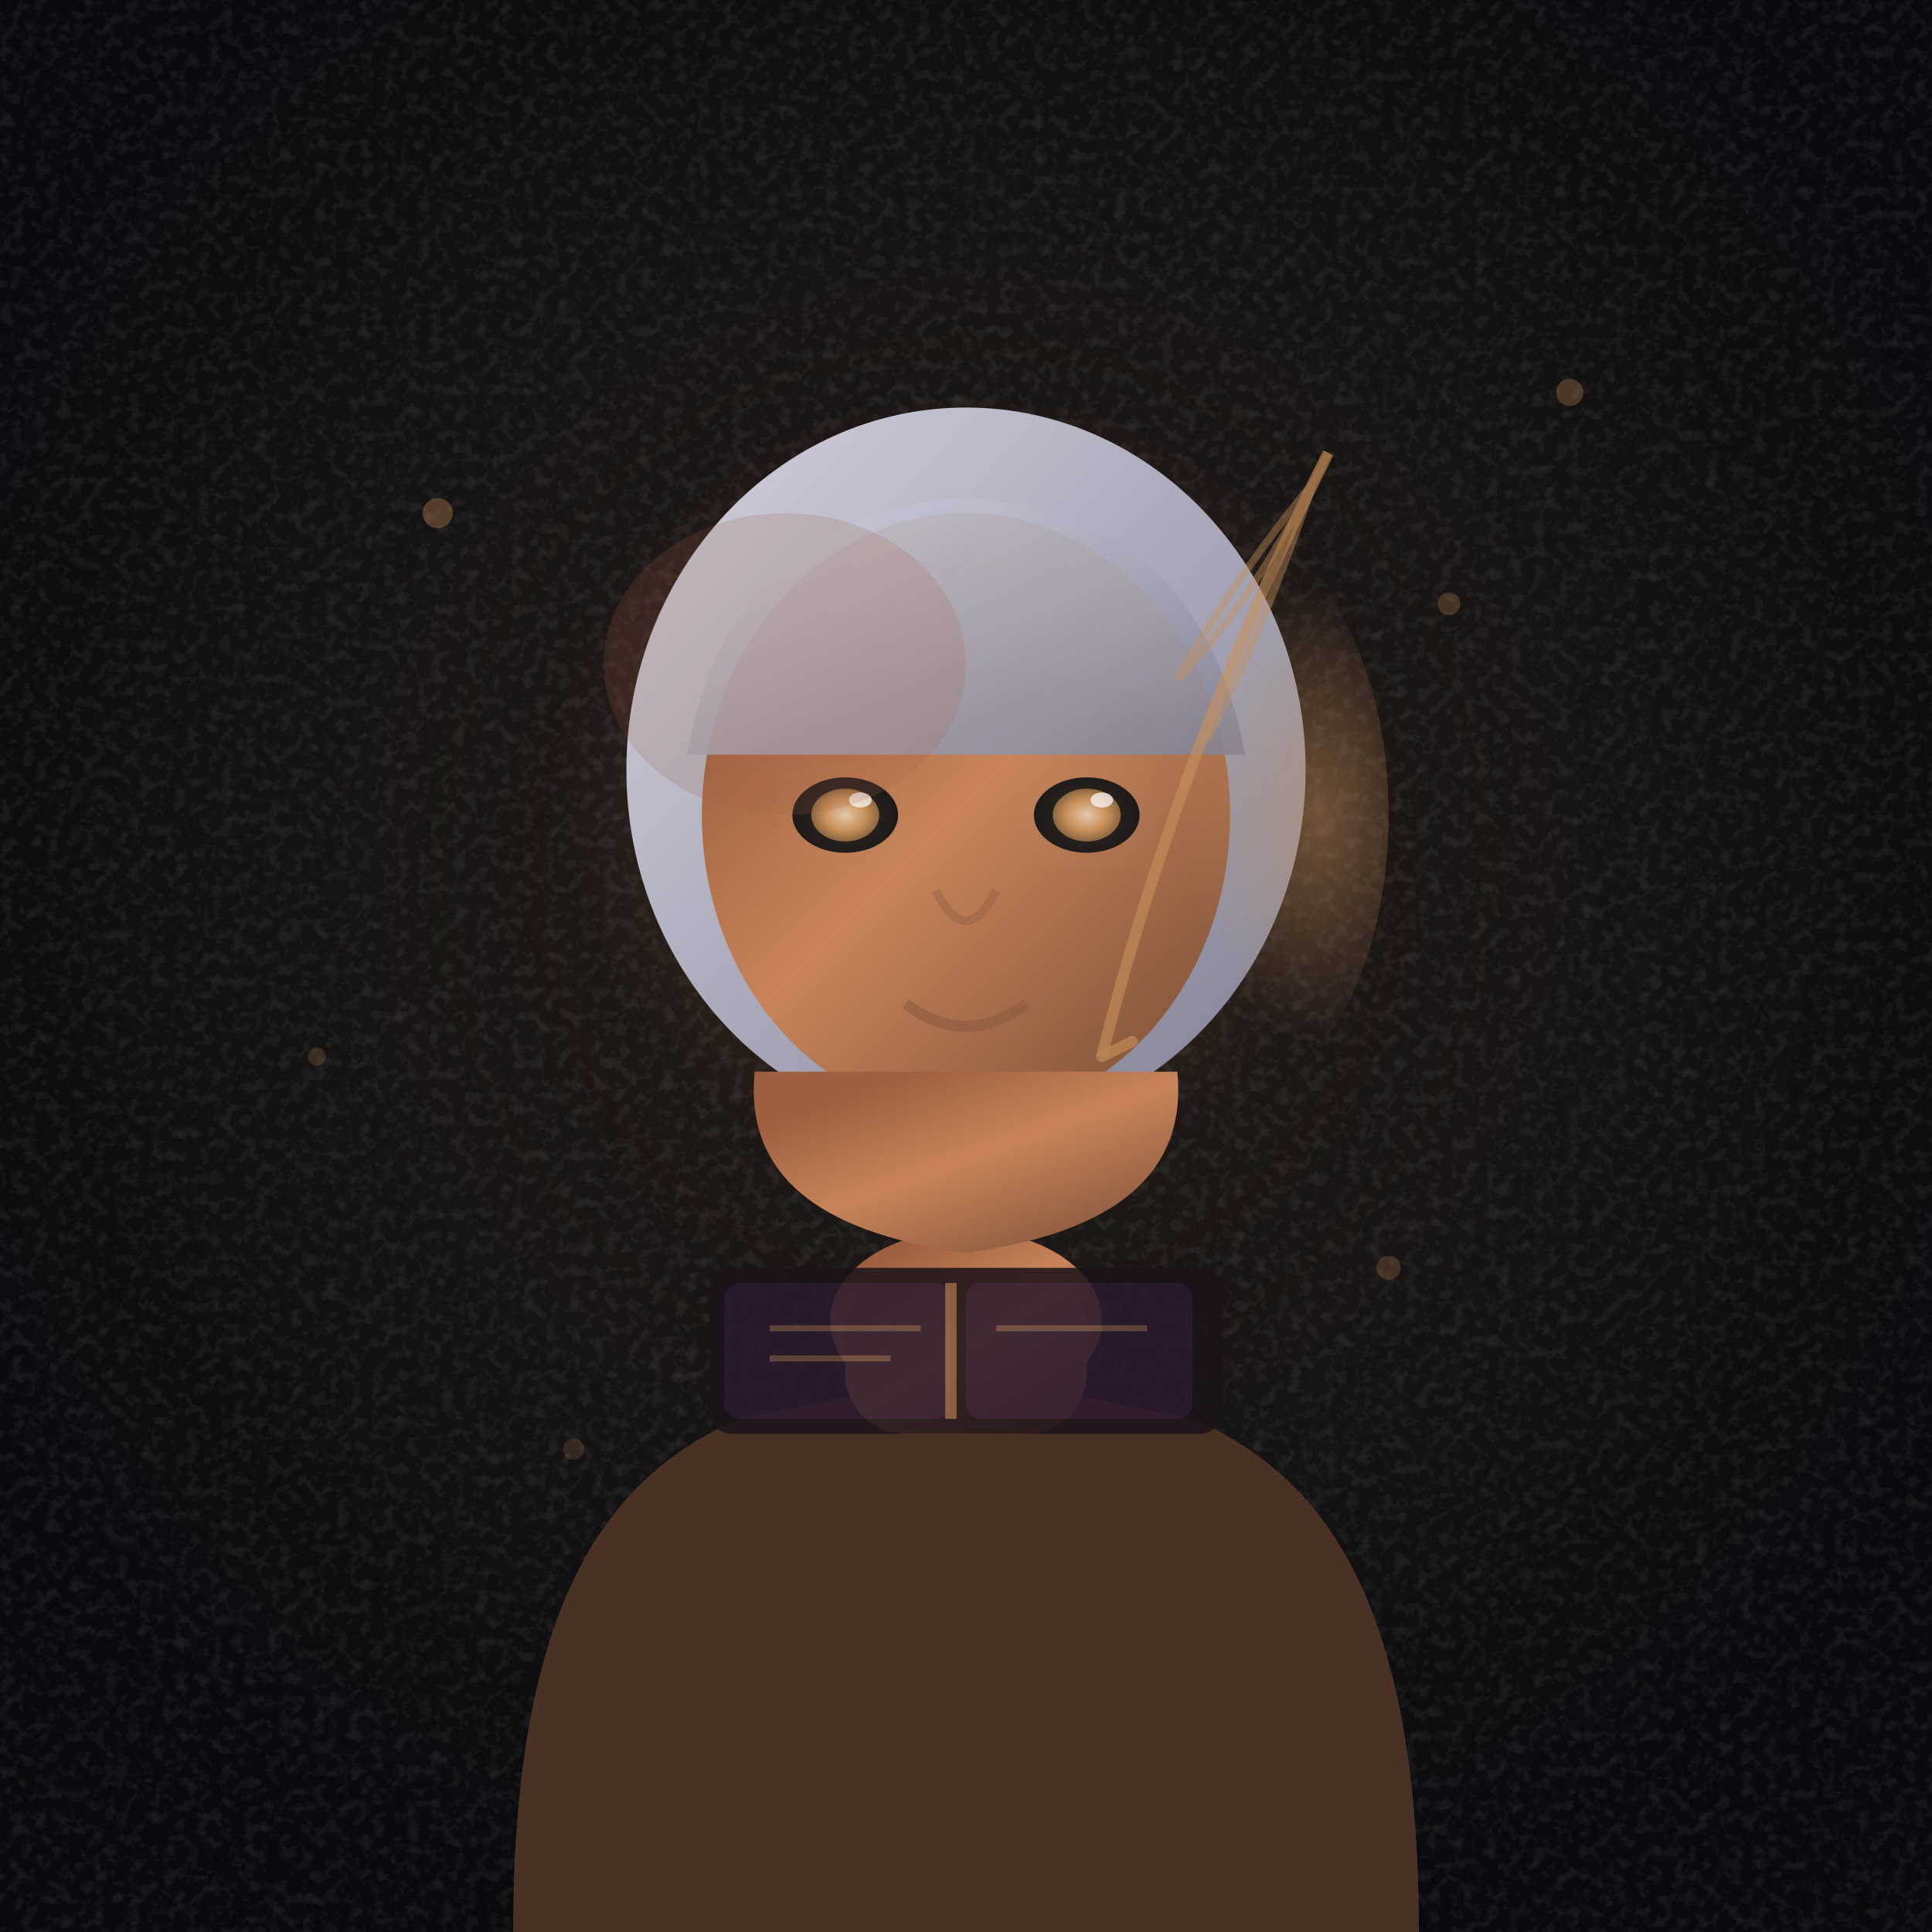
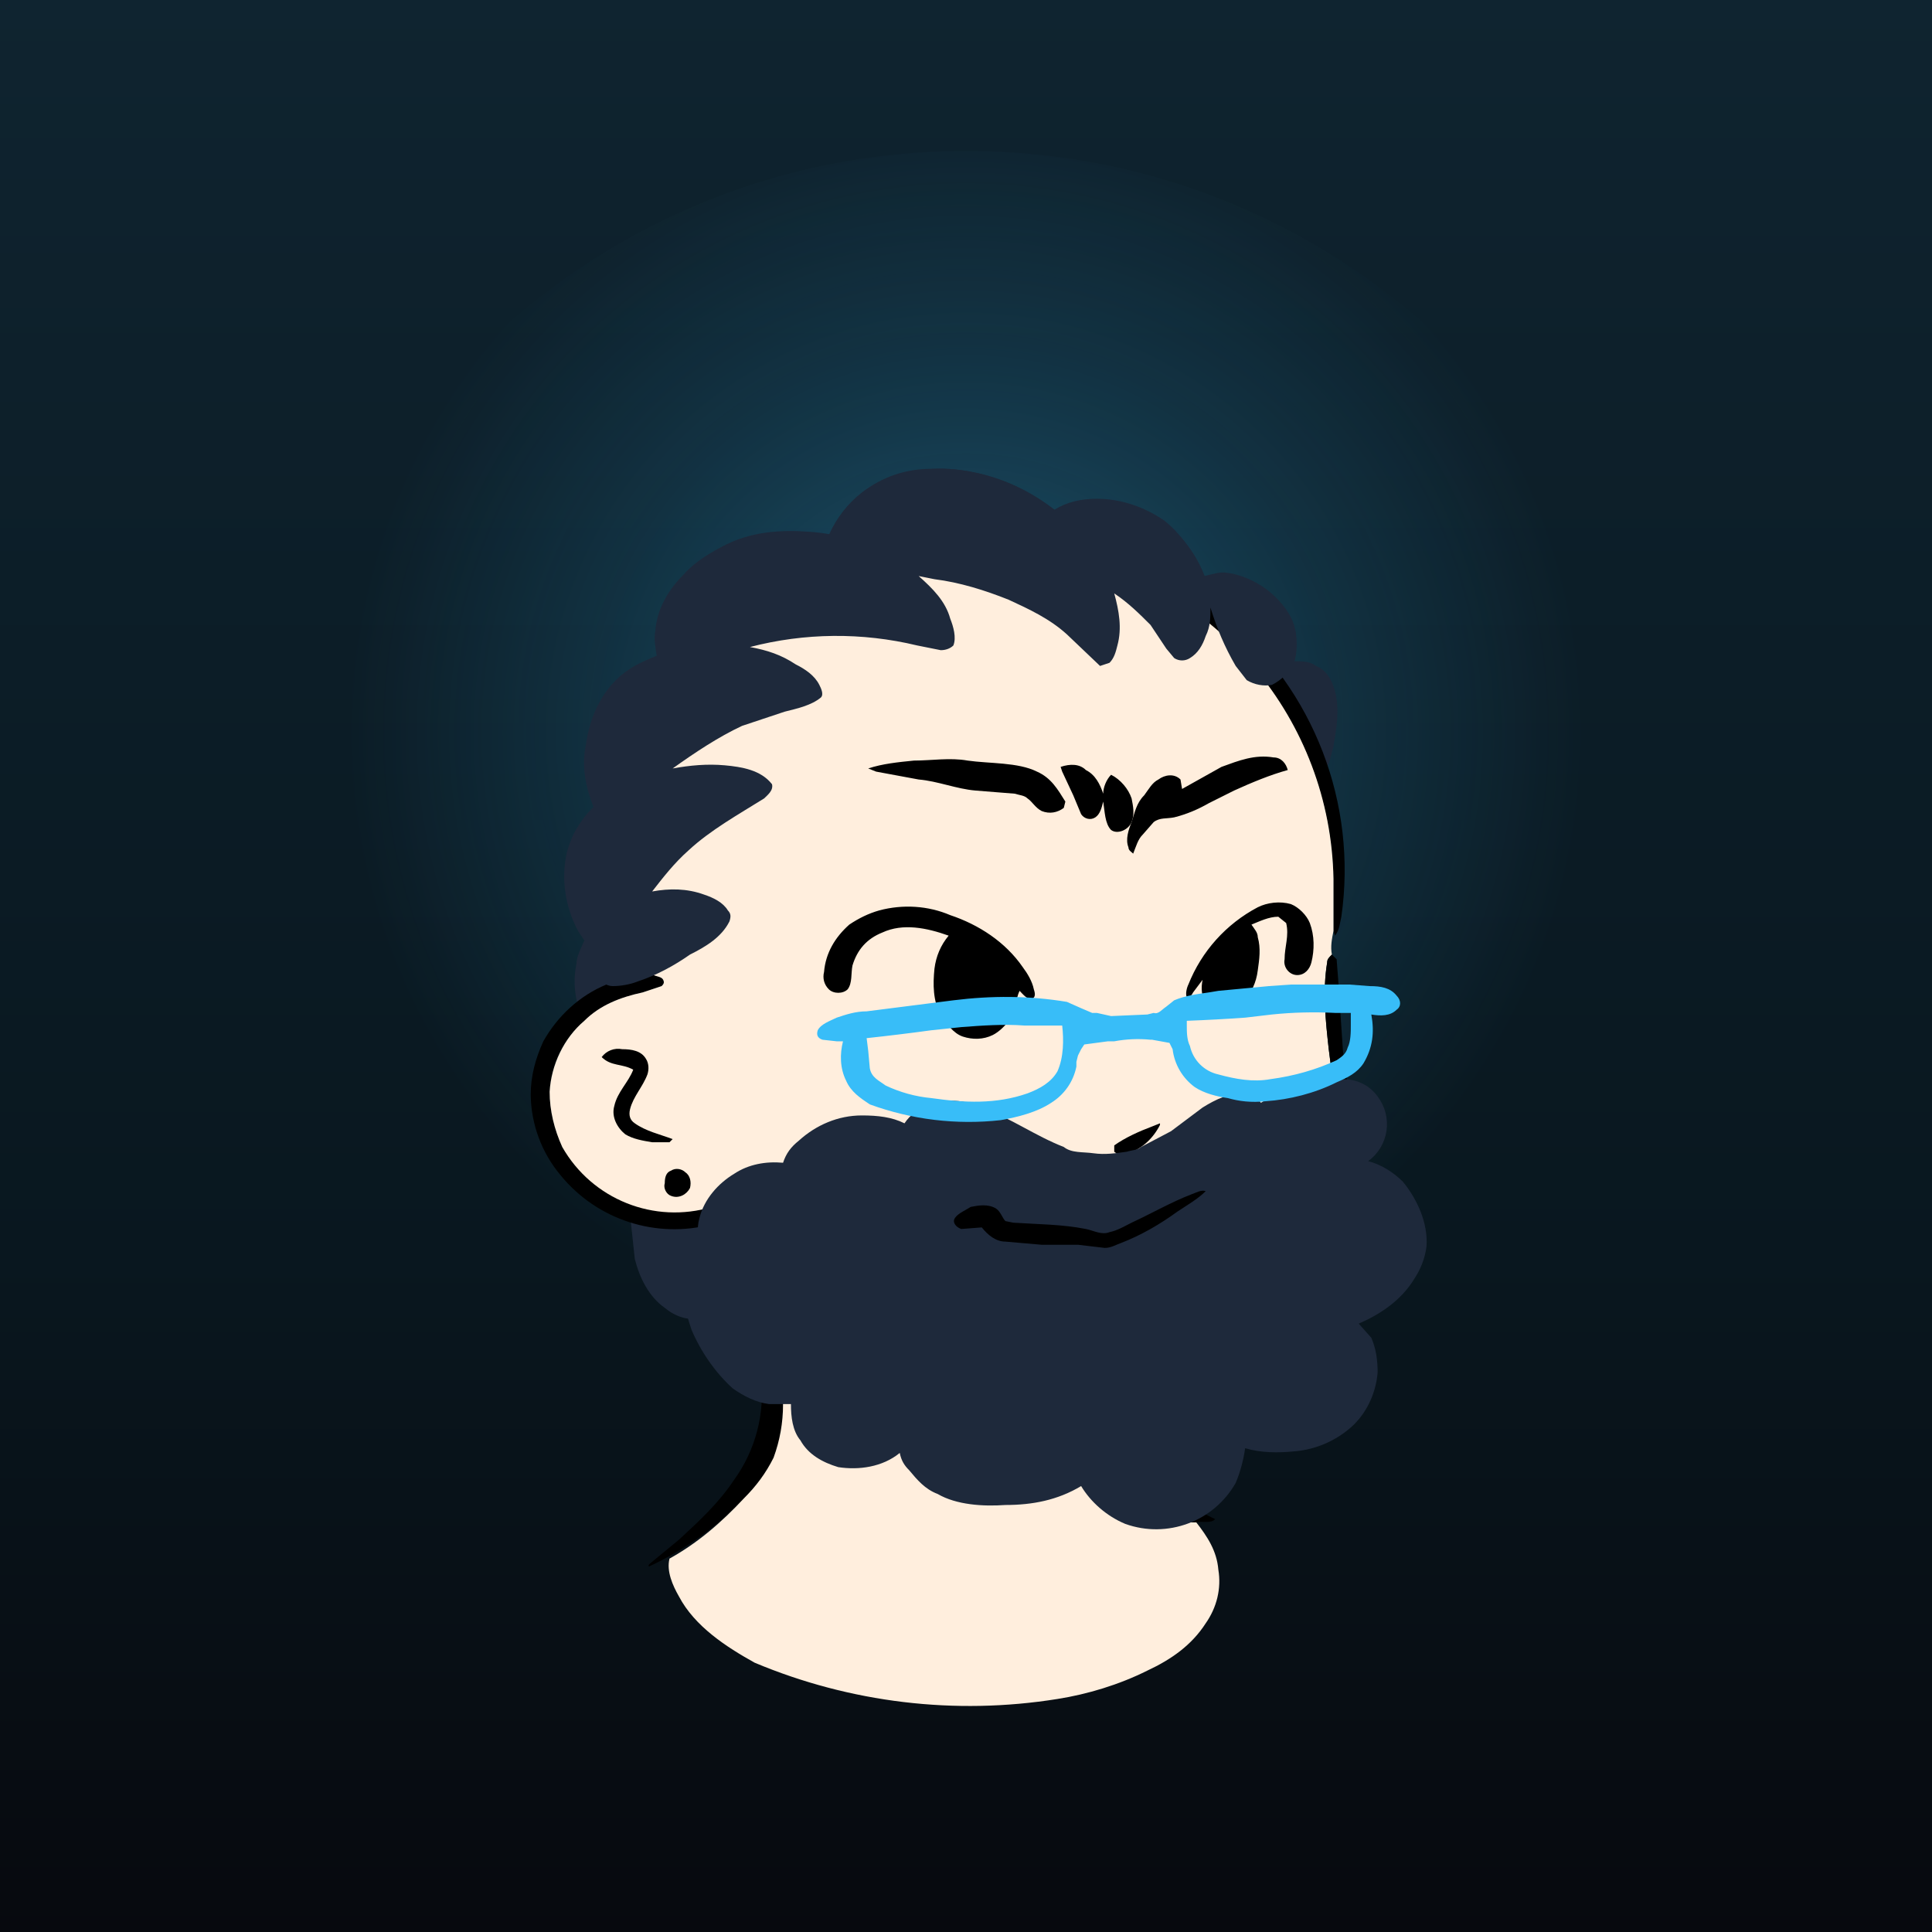
<svg xmlns="http://www.w3.org/2000/svg" viewBox="0 0 256 256" width="256" height="256">
  <defs>
-     <radialGradient id="bg-novelist" cx="50%" cy="45%" r="58%">
-       <stop offset="0%" stop-color="rgb(42,30,24)" />
-       <stop offset="60%" stop-color="rgb(21,18,18)" />
+     <linearGradient id="bg-novelist" x1="0%" y1="0%" x2="0%" y2="100%">
+       <stop offset="0%" stop-color="#0f2430" />
+       <stop offset="65%" stop-color="#09171f" />
      <stop offset="100%" stop-color="#07090e" />
+     </linearGradient>
+     <radialGradient id="glow-novelist" cx="50%" cy="42%" r="44%">
+       <stop offset="0%" stop-color="#38bdf8" stop-opacity="0.35" />
+       <stop offset="60%" stop-color="#38bdf8" stop-opacity="0.122" />
+       <stop offset="100%" stop-color="#38bdf8" stop-opacity="0" />
    </radialGradient>
-     <radialGradient id="ambi-novelist" cx="50%" cy="44%" r="38%">
-       <stop offset="0%" stop-color="#c8905a" stop-opacity="0.28" />
-       <stop offset="100%" stop-color="#c8905a" stop-opacity="0" />
-     </radialGradient>
-     <linearGradient id="skin-novelist" x1="20%" y1="15%" x2="85%" y2="90%">
-       <stop offset="0%" stop-color="#9e6040" />
-       <stop offset="45%" stop-color="#c8835a" />
-       <stop offset="100%" stop-color="rgb(136,89,61)" />
-     </linearGradient>
-     <linearGradient id="hair-novelist" x1="0%" y1="0%" x2="100%" y2="100%">
-       <stop offset="0%" stop-color="rgb(210,210,223)" />
-       <stop offset="100%" stop-color="rgb(128,128,147)" />
-     </linearGradient>
-     <radialGradient id="rim-novelist" cx="80%" cy="50%" r="40%">
-       <stop offset="0%" stop-color="#c8905a" stop-opacity="0.70" />
-       <stop offset="100%" stop-color="#c8905a" stop-opacity="0" />
-     </radialGradient>
-     <radialGradient id="eye-novelist" cx="50%" cy="50%" r="50%">
-       <stop offset="0%" stop-color="rgb(228,200,173)" />
-       <stop offset="60%" stop-color="#c8905a" />
-       <stop offset="100%" stop-color="rgb(140,101,63)" />
-     </radialGradient>
-     <filter id="glow-novelist" x="-50%" y="-50%" width="200%" height="200%">
-       <feGaussianBlur stdDeviation="6" result="blur" />
-       <feMerge>
-         <feMergeNode in="blur" />
-         <feMergeNode in="SourceGraphic" />
-       </feMerge>
-     </filter>
-     <filter id="soft-novelist" x="-30%" y="-30%" width="160%" height="160%">
-       <feGaussianBlur stdDeviation="3" />
-     </filter>
-     <filter id="rim-blur-novelist" x="-40%" y="-40%" width="180%" height="180%">
-       <feGaussianBlur stdDeviation="4" />
-     </filter>
-     <filter id="noise-novelist">
-       <feTurbulence type="fractalNoise" baseFrequency="0.65" numOctaves="3" stitchTiles="stitch" result="noise" />
-       <feColorMatrix type="saturate" values="0" in="noise" result="grayNoise" />
-       <feBlend in="SourceGraphic" in2="grayNoise" mode="overlay" result="blended" />
-       <feComposite in="blended" in2="SourceGraphic" operator="in" />
-     </filter>
  </defs>
  <rect width="256" height="256" fill="url(#bg-novelist)" />
-   <rect width="256" height="256" fill="rgb(16,15,17)" filter="url(#noise-novelist)" opacity="0.12" />
-   <ellipse cx="128" cy="112" rx="72" ry="68" fill="url(#ambi-novelist)" />
-   <path d="M68,256 C68,210 82,195 98,188 L128,182 L158,188 C174,195 188,210 188,256 Z" fill="rgb(110,72,50)" />
-   <path d="M68,256 C68,210 82,195 98,188 L128,182 L158,188 C174,195 188,210 188,256 Z" fill="rgb(19,16,17)" opacity="0.4" />
-   <ellipse cx="128" cy="175" rx="18" ry="12" fill="url(#skin-novelist)" />
-   <rect x="112" y="168" width="32" height="22" rx="8" fill="url(#skin-novelist)" />
-   <ellipse cx="128" cy="102" rx="45" ry="48" fill="url(#hair-novelist)" />
-   <ellipse cx="128" cy="108" rx="35" ry="40" fill="url(#skin-novelist)" />
-   <path d="M100,142 Q98,162 128,166 Q158,162 156,142" fill="url(#skin-novelist)" />
-   <ellipse cx="128" cy="94" rx="26" ry="5" fill="rgb(164,107,74)" opacity="0.5" />
-   <ellipse cx="112" cy="108" rx="7" ry="5" fill="#0a0c10" />
-   <ellipse cx="144" cy="108" rx="7" ry="5" fill="#0a0c10" />
-   <ellipse cx="112" cy="108" rx="4.5" ry="3.5" fill="url(#eye-novelist)" filter="url(#glow-novelist)" />
-   <ellipse cx="144" cy="108" rx="4.5" ry="3.5" fill="url(#eye-novelist)" filter="url(#glow-novelist)" />
-   <ellipse cx="114" cy="106" rx="1.5" ry="1" fill="white" opacity="0.7" />
-   <ellipse cx="146" cy="106" rx="1.5" ry="1" fill="white" opacity="0.7" />
-   <path d="M124,118 Q128,126 132,118" stroke="rgb(150,98,68)" stroke-width="1.2" fill="none" opacity="0.5" />
-   <path d="M120,133 Q128,139 136,133" stroke="rgb(140,92,63)" stroke-width="1.5" fill="none" opacity="0.6" />
-   <path d="M91,100 Q97,68 128,66 Q159,68 165,100" fill="url(#hair-novelist)" opacity="0.9" />
-   <ellipse cx="162" cy="108" rx="22" ry="38" fill="url(#rim-novelist)" opacity="0.65" />
-   <ellipse cx="104" cy="88" rx="24" ry="20" fill="#9e6040" opacity="0.18" />
-   <g transform="translate(94,168)" opacity="0.85">
-     <rect x="0" y="0" width="68" height="22" rx="3" fill="#1a1218" />
-     <rect x="2" y="2" width="30" height="18" rx="2" fill="#2a1a2e" />
-     <rect x="34" y="2" width="30" height="18" rx="2" fill="#2a1a2e" />
-     <line x1="32" y1="2" x2="32" y2="20" stroke="#c8905a" stroke-width="1.5" opacity="0.6" />
-     <line x1="8" y1="8" x2="28" y2="8" stroke="#c8905a" stroke-width="0.8" opacity="0.4" />
-     <line x1="8" y1="12" x2="24" y2="12" stroke="#c8905a" stroke-width="0.8" opacity="0.4" />
-     <line x1="38" y1="8" x2="58" y2="8" stroke="#c8905a" stroke-width="0.8" opacity="0.4" />
-   </g>
-   <g transform="translate(146,60)" opacity="0.85">
-     <path d="M0,80 Q10,40 30,0" stroke="#c8905a" stroke-width="1.5" fill="none" opacity="0.7" />
-     <path d="M30,0 Q20,20 10,30 Q18,16 28,4 Q22,22 14,38" stroke="#c8905a" stroke-width="1" fill="none" opacity="0.5" />
-     <path d="M0,80 L4,78" stroke="#c8905a" stroke-width="1.5" stroke-linecap="round" opacity="0.7" />
-   </g>
-   <circle cx="58" cy="68" r="2" fill="#c8905a" opacity="0.35" />
-   <circle cx="192" cy="80" r="1.5" fill="#c8905a" opacity="0.25" />
-   <circle cx="42" cy="140" r="1.2" fill="#c8905a" opacity="0.2" />
-   <circle cx="208" cy="52" r="1.8" fill="#c8905a" opacity="0.3" />
-   <circle cx="76" cy="192" r="1.4" fill="#c8905a" opacity="0.18" />
-   <circle cx="184" cy="168" r="1.6" fill="#c8905a" opacity="0.22" />
+   <circle cx="128" cy="112" r="92" fill="url(#glow-novelist)" />
+   <svg x="0" y="0" width="256" height="256" viewBox="0 0 980 980">
+     <mask id="viewboxMask">
+       <rect width="980" height="980" rx="0" ry="0" x="0" y="0" fill="#fff" />
+     </mask>
+     <g mask="url(#viewboxMask)">
+       <g transform="translate(0 29.4)">
+         <g transform="translate(98 98) scale(0.8)">
+           <g transform="translate(10 -60)">
+             <path d="M458 198c21-1 43 5 61 15l17 11c8-5 17-7 27-7 15 0 30 5 43 14 11 9 20 22 25 35 5-1 10-3 15-2 8 1 17 5 24 10 8 6 15 14 18 23 2 8 2 16 0 23 5 0 10 0 14 3 7 3 10 9 12 16 3 12 1 23-1 35-2 8-4 16-9 23-5 6-12 11-20 12-3 0-6 0-9-2-5-2-9-1-13-5-6-5-7-13-6-21 1-16 5-33 15-45l-10-2c-4-3-7-7-9-11-7-11-13-24-17-37 0 10-2 19-8 27-3 4-8 7-13 6-3 0-5-4-6-6l-11-16c-7-7-14-14-23-20 4 11 5 24 2 35-1 4-4 9-8 11-3 1-5-2-7-4-8-6-14-14-21-20l-14-9c-18-10-36-16-56-20l-20-4c9 8 17 17 21 28 1 5 3 11 1 16-2 2-5 3-8 3l-16-3a214 214 0 0 0-105 1c9 2 17 4 25 8 7 4 15 9 19 16 1 2 3 6 1 8-6 5-15 7-23 9l-27 9c-15 7-30 17-44 27 11-2 22-3 33-2s23 3 30 12c1 4-3 6-5 8-17 12-37 23-52 38l-19 22 15-1c9 0 19 2 27 7 3 2 8 6 8 10-3 8-10 14-17 19-11 7-21 14-33 19 0 6 0 13-2 19-4 9-8 17-16 22-3 3-8 3-12 2-5-2-9-7-11-11-7-11-10-26-7-40 0-5 3-10 5-15l-4-6c-8-15-11-33-7-50 3-11 9-21 17-28-5-13-8-26-5-40 2-15 8-30 19-41 7-7 16-12 26-15-1-6-2-11-1-16 1-14 8-26 18-36 7-8 17-14 27-19 20-10 44-10 65-6 5-11 12-20 21-27 13-10 28-15 44-15ZM310 619c10 2 18 8 24 16 5 9 9 18 12 28 5 3 11 6 15 11s6 11 7 17c2 7 4 14 4 21-1 8-4 16-11 21-4 4-9 5-14 4-7-2-13-7-18-13-4 6-9 11-16 12-9 3-18-1-24-6-10-7-16-19-19-31l-3-28 2-22c2-7 6-13 11-18 4-5 9-8 14-11 5-2 11-2 16-1Z" fill="#1e293b" />
+             <path d="M486 236c57-2 115 18 159 56a209 209 0 0 1 73 190c-1 4-1 8-4 12l-1-3v-33a215 215 0 0 0-172-206 235 235 0 0 0-270 153c-12 37-14 78-6 116 6-2 12-2 17-2 2 1 5 1 6 3s0 3-1 4l-12 4c-14 3-27 8-37 18a63 63 0 0 0-22 45c0 12 3 24 8 35 8 13 19 24 33 31 18 10 41 13 62 7 2-1 4-2 6-1s3 4 4 6l15 30a215 215 0 0 0 72 63c28 15 59 21 90 26 3 1 8 1 10 4 1 2 0 3-2 4l-11 1a231 231 0 0 1-147-62c5 18 8 36 8 54 0 12-2 23-6 34-5 10-11 18-19 26a196 196 0 0 1-60 43c-1-1 1-2 2-3l17-14c13-12 25-23 35-38a93 93 0 0 0 17-65l-4-39-2-10-12-17c-5-10-11-20-13-31a93 93 0 0 1-96-31 81 81 0 0 1-19-51c0-12 3-23 8-34 9-16 23-29 40-36-8-31-8-62-3-93 8-40 26-77 51-108 45-54 115-87 186-88Z" fill="#000" />
+             <path d="M541 252a214 214 0 0 1 172 206v33c-1 5-2 10-1 15-2 2-3 3-3 5-3 18-1 37 1 55 4 29 6 59 2 88-3 28-13 56-30 79-16 21-38 34-62 43-15 6-30 9-45 13-11 2-22 4-32 8 1 2 4 1 6 2 12 1 24-1 36-2-5 8-8 17-9 26-2 10 2 19 9 26 6 7 15 11 24 14 5 2 11 3 17 3 7 9 13 18 14 30 2 12-1 24-8 34-9 14-22 23-37 30-18 9-38 15-57 18a352 352 0 0 1-192-23c-18-10-38-23-48-42-4-7-8-16-6-24 18-10 33-23 47-38 8-8 14-16 19-26 4-11 6-22 6-34 0-18-3-36-8-54a235 235 0 0 0 147 62l11-1c2-1 3-2 2-4-2-3-7-3-10-4-31-5-62-11-90-26-18-10-36-22-50-37-8-8-16-17-22-26l-15-30c-1-2-2-5-4-6s-4 0-6 1a82 82 0 0 1-95-38c-5-11-8-23-8-35 1-17 9-34 22-45 10-10 23-15 37-18l12-4c1-1 2-2 1-4s-4-2-6-3c-5 0-11 0-17 2-8-38-6-79 6-116a236 236 0 0 1 270-153Z" fill="#ffeedd" />
+             <path d="m712 506 3 3 1 13 3 45c3 20 5 40 5 60 0 16-1 32-5 47-6 28-20 56-40 76a174 174 0 0 1-88 46c-1 9-4 16-4 25-1 6 2 10 5 15 8 8 18 14 28 19l18 9c-3 3-8 1-12 2-6 0-12-1-17-3-9-3-18-7-24-14-7-7-11-16-9-26 1-9 4-18 9-26-12 1-24 3-36 2-2-1-5 0-6-2 10-4 21-6 32-8 15-4 30-7 45-13 24-9 46-22 62-43 17-23 27-51 30-79 4-29 2-59-2-88-2-18-4-37-1-55 0-2 1-3 3-5ZM262 566c6 0 12 1 15 6 2 3 2 7 1 10-3 8-9 14-11 22-1 4 0 7 3 9 7 5 16 7 24 10l-2 2h-11c-6-1-12-2-17-5-5-4-9-11-7-18 2-9 9-15 12-23-7-4-14-2-20-8 3-4 8-6 13-5Z" fill="#000" />
+             <path d="M686 474c5 2 10 7 12 12 3 8 3 17 1 25-1 4-4 8-9 8s-9-5-8-10c0-8 3-15 1-23l-5-4c-6 0-12 3-17 5 2 3 4 5 4 8 2 7 1 14 0 21-1 8-4 14-9 20-3 2-7 6-11 7-5 1-10-1-12-5-4-5-4-11-3-16l-6 8c-1 2-2 3-4 3-1-2 0-6 1-8a95 95 0 0 1 44-49c6-3 14-4 21-2ZM470 481c18 6 35 17 46 33 3 4 6 9 7 14 1 3 1 5-1 6-3 1-6-3-8-5-3 6-2 13-6 18-3 4-7 8-11 10-6 3-13 3-19 1s-10-8-14-13c-5-10-5-20-4-30 1-8 4-15 9-21-14-5-29-8-42-2-10 4-16 11-19 21-1 5 0 11-3 15-3 3-9 3-12 0s-4-7-3-11c1-12 7-22 16-30 6-4 12-7 19-9 15-4 31-3 45 3Z" fill="#000000" />
+             <g fill="#000000">
+               <path d="M675 381c5 0 8 4 9 8-11 3-23 8-34 13l-16 8c-7 4-14 7-22 9-5 1-9 0-13 3l-7 8c-3 3-4 7-6 12-1-1-3-2-3-4-2-5 0-11 2-16 2-6 3-12 8-17 3-4 5-8 9-10 4-3 10-4 14 0l1 6 25-14c11-4 21-8 33-6ZM481 383c14 2 32 1 44 7 9 4 13 11 18 19l-1 4c-4 3-9 4-14 2-4-2-6-6-9-8-2-2-5-2-8-3l-25-2c-12-1-24-6-36-7l-27-5-5-2c9-3 19-4 29-5 11 0 23-2 34 0Z" />
+               <path d="M540 387c6-2 12-2 16 2 6 3 9 9 11 15 0-4 2-9 5-12 6 3 11 9 13 15 1 5 2 10 0 15s-9 8-13 5c-4-4-4-12-5-18-1 4-2 8-5 10s-7 1-9-2l-5-12-7-15-1-3Z" />
+             </g>
+             <path d="M293 643c3-2 7-1 9 1 3 2 4 6 3 10-2 4-7 7-12 5-3-1-5-5-4-8 0-4 1-7 4-8Z" fill="#000000" />
+             <path d="M603 613v1c-4 8-11 15-20 18-3 1-7 1-9-1v-4c7-5 16-9 24-12l5-2Z" fill="#000000" />
+             <path d="M719 585c9 0 17 4 22 11a29 29 0 0 1-6 41c8 2 16 7 22 13 9 11 16 26 15 41-1 8-4 15-8 21-8 13-21 22-35 28l8 9c3 7 4 14 4 22-1 12-6 24-15 33a62 62 0 0 1-38 17c-10 1-21 1-31-2-1 7-3 15-6 22a58 58 0 0 1-70 26c-12-5-22-14-28-24-15 9-31 12-48 12-14 1-31 0-43-7-8-3-13-9-18-15-3-3-5-6-6-11-11 9-26 11-39 9-10-3-19-8-24-17-5-6-6-15-6-23h-14c-8-1-16-5-23-10-11-10-20-23-26-37-2-6-4-12-4-19 0-11 4-22 11-31-3-7-4-14-2-21 3-12 12-22 22-28 9-6 20-8 31-7 2-6 5-10 10-14 11-10 25-16 40-16 10 0 19 1 27 5 4-6 9-9 15-11 11-5 23-4 34 1 19 7 34 18 52 25 5 4 12 3 19 4s14 0 21-1c3-1 7-1 9-3l19-10 20-15c8-5 18-10 28-9 4 1 7 3 9 6a92 92 0 0 1 52-15Z" fill="#1e293b" />
+             <path d="M632 656c-5 5-12 9-18 13-11 8-23 15-36 20-3 1-6 3-10 3l-17-2h-23l-23-2c-6 0-11-4-15-9l-13 1c-3-1-6-4-4-7s7-5 10-7c5-1 11-2 16 1 3 2 4 6 6 8l5 1c15 1 31 1 46 4 5 1 10 4 15 2 5-1 10-4 14-6 13-6 25-13 38-18 3-1 6-3 9-2Z" fill="#000000" />
+             <path fill-rule="evenodd" clip-rule="evenodd" d="M686 525h37a1149 1149 0 0 0 13 1c7 0 13 1 17 6 3 3 3 7 0 9-4 4-10 4-16 3 2 11 1 21-5 31-4 6-10 9-17 12-14 7-30 11-45 12-9 1-17 0-24-2-7-1-15-3-21-7a35 35 0 0 1-14-24l-2-4-11-2h-1a81 81 0 0 0-23 1h-4l-15 2-2 3-2 4-1 4v3c-2 10-8 18-16 23-9 6-21 9-32 11a183 183 0 0 1-83-10c-6-4-12-8-15-15-4-8-4-17-2-25h-4l-9-1c-3-1-4-3-3-6 2-4 8-6 12-8 6-2 12-4 19-4l55-7c24-3 48-3 72 1l9 4 7 3h3l9 2 23-1 4-1c3 1 5-2 8-4l5-4c7-3 15-4 22-5l6-1 32-3 14-1Zm38 18v8c0 4 0 10-2 14-1 4-4 6-7 8-13 6-27 10-42 12-11 2-22 0-33-3-9-2-16-9-18-18-2-4-2-9-2-13v-3a1133 1133 0 0 0 37-2l17-2a258 258 0 0 1 40-1h10Zm-197 8h-10c-13-1-27 0-40 1l-19 2a1435 1435 0 0 1-41 5l1 8 1 11c1 6 6 8 10 11a86 86 0 0 0 29 8c21 3 41 4 61-3 8-3 15-7 19-14 4-9 4-20 3-29h-14Z" fill="#38bdf8" />
+             <path d="M484 200c21 4 41 14 57 28 8-7 18-10 29-10a75 75 0 0 1 63 53c5-5 13-5 19-4 18 3 32 17 37 34 1 7 1 14-1 20-3 6-8 11-14 14-5 1-11 0-16-3l-7-9c-7-12-12-24-16-37 0 6 0 12-3 18-2 6-5 11-10 14-3 2-7 2-10 0l-5-6-10-15c-7-7-14-14-23-20 3 11 5 22 2 33-1 4-2 8-5 11l-6 2-21-20c-11-10-24-16-37-22-15-6-31-11-47-13l-10-2c9 8 17 16 20 27 2 5 4 12 2 17-2 2-5 3-8 3l-15-3a218 218 0 0 0-106 1c11 2 20 5 29 11 6 3 12 7 15 13 1 2 3 6 1 8-6 5-15 7-23 9l-27 9c-15 7-30 17-44 27 11-2 22-3 33-2s23 3 30 12c1 4-3 7-5 9-16 10-34 20-48 33-9 8-16 17-23 26 11-2 22-2 33 2 6 2 12 5 15 10 2 2 2 4 1 7-5 10-15 16-25 21-10 7-21 13-33 17-5 2-11 3-16 3-4 0-8-3-10-6-7-5-10-14-8-22 1-5 4-9 7-13-11-8-18-21-18-35 0-9 2-18 7-25 5-9 12-15 20-21-4-5-6-10-8-17-3-10-4-22-1-32 3-13 12-24 23-30 10-7 21-11 33-13v-8c-3-6-3-13-2-20 1-12 8-23 18-31 13-10 29-14 45-15 14-1 29 0 42 4l7-16c6-11 16-20 28-24 14-5 30-5 45-2Z" fill="#1e293b" />
+           </g>
+           <g transform="translate(10 -60)" />
+         </g>
+       </g>
+     </g>
+   </svg>
</svg>
